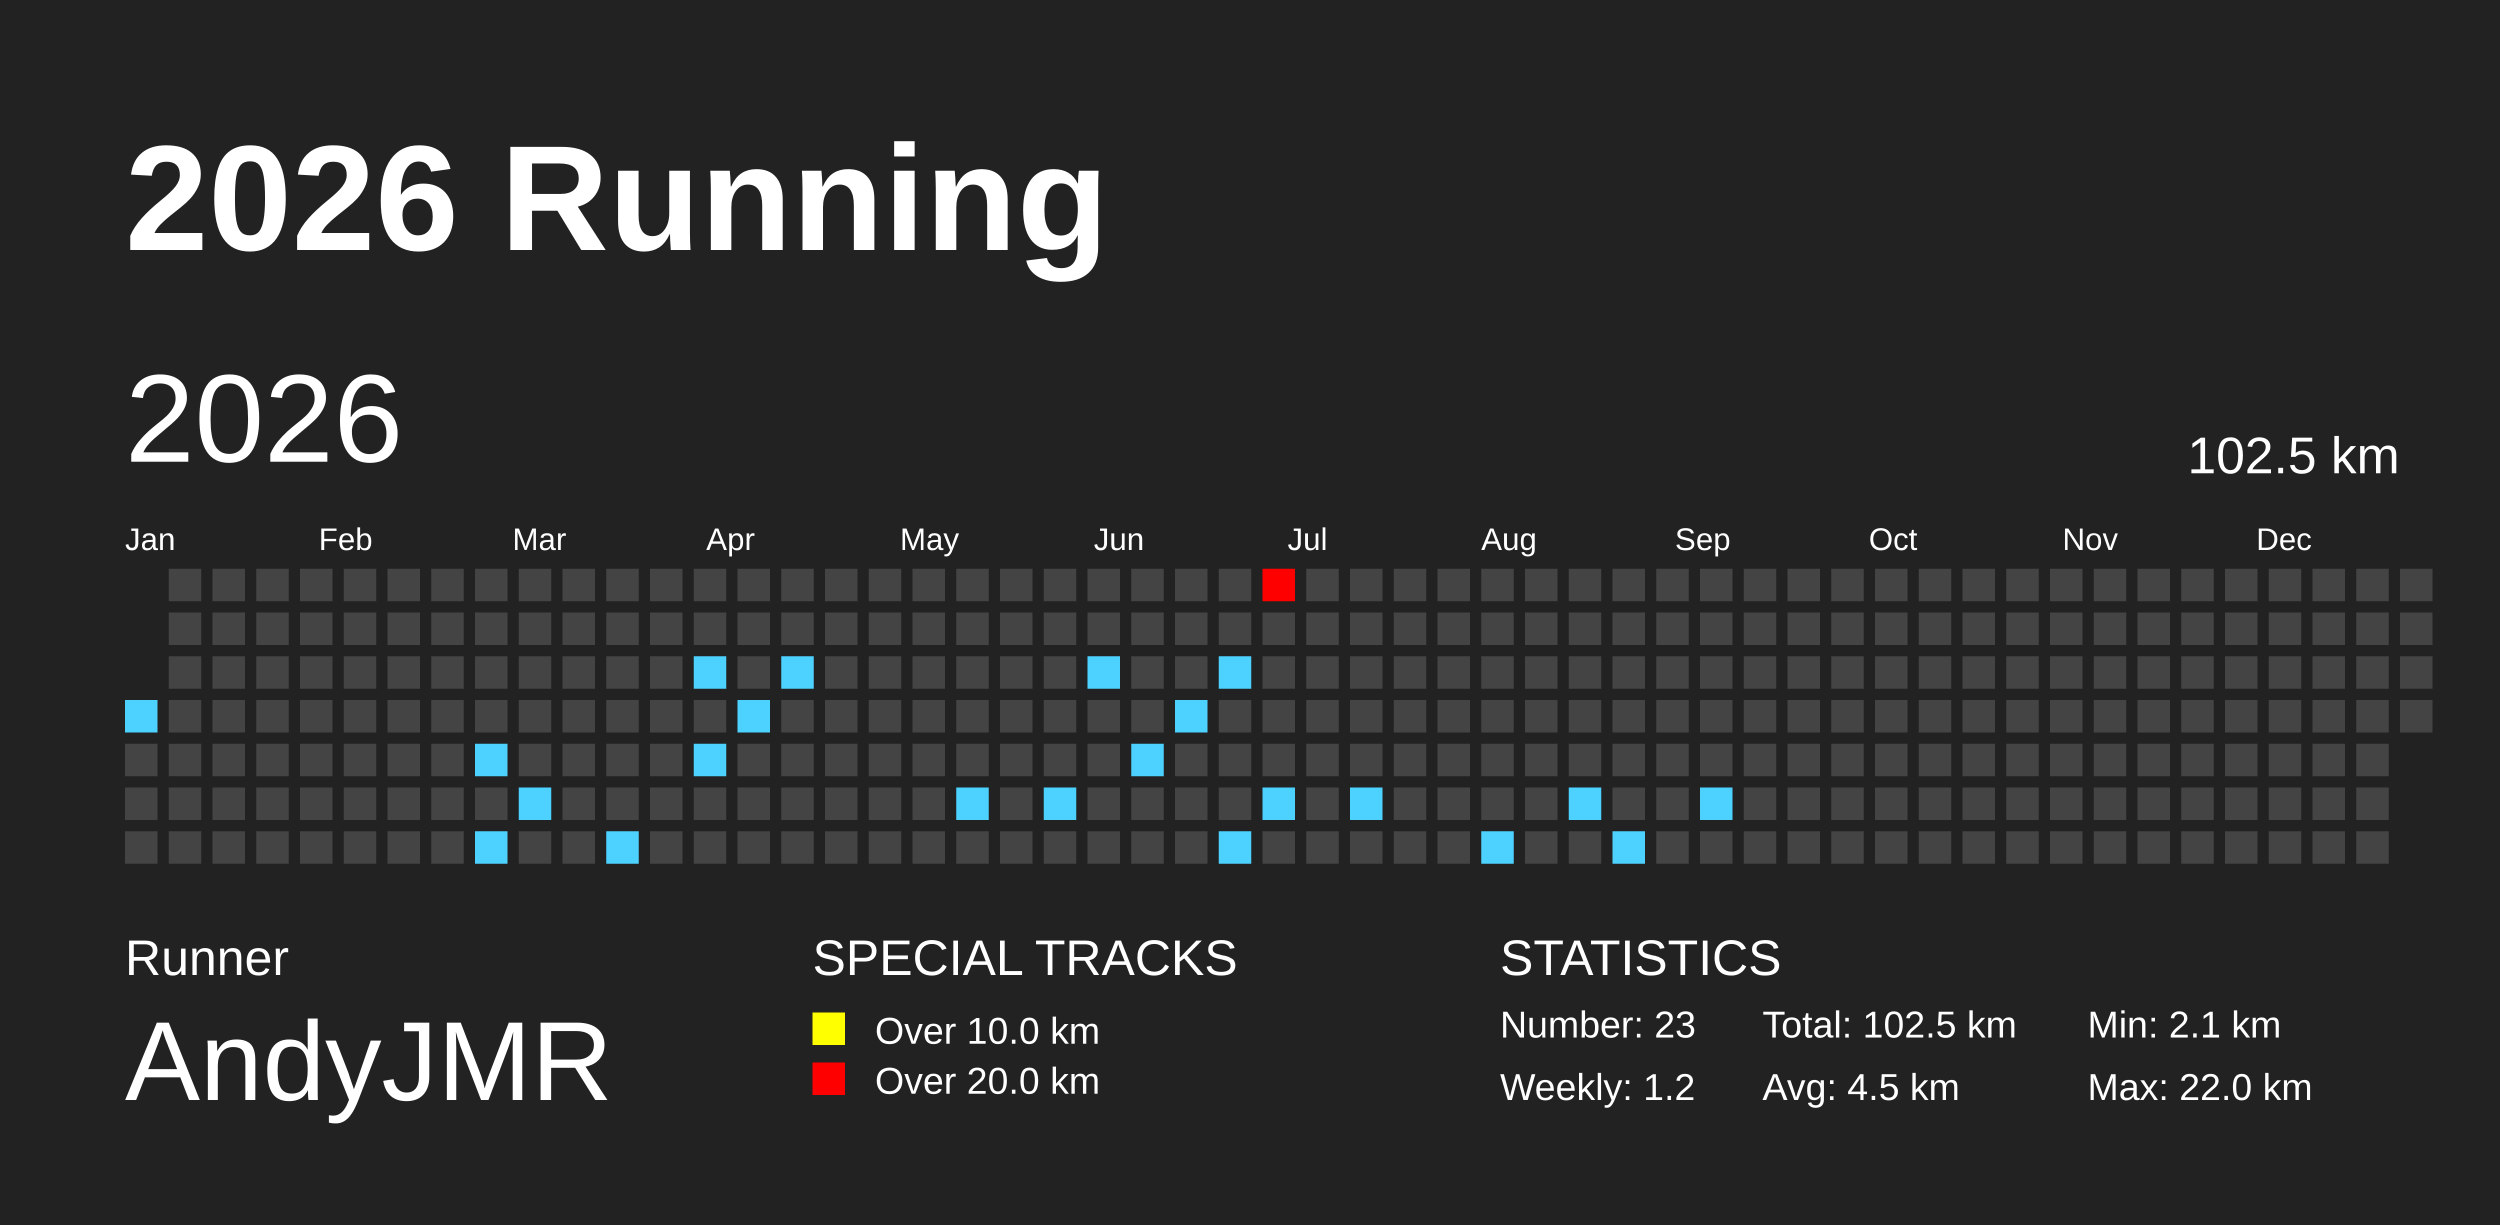
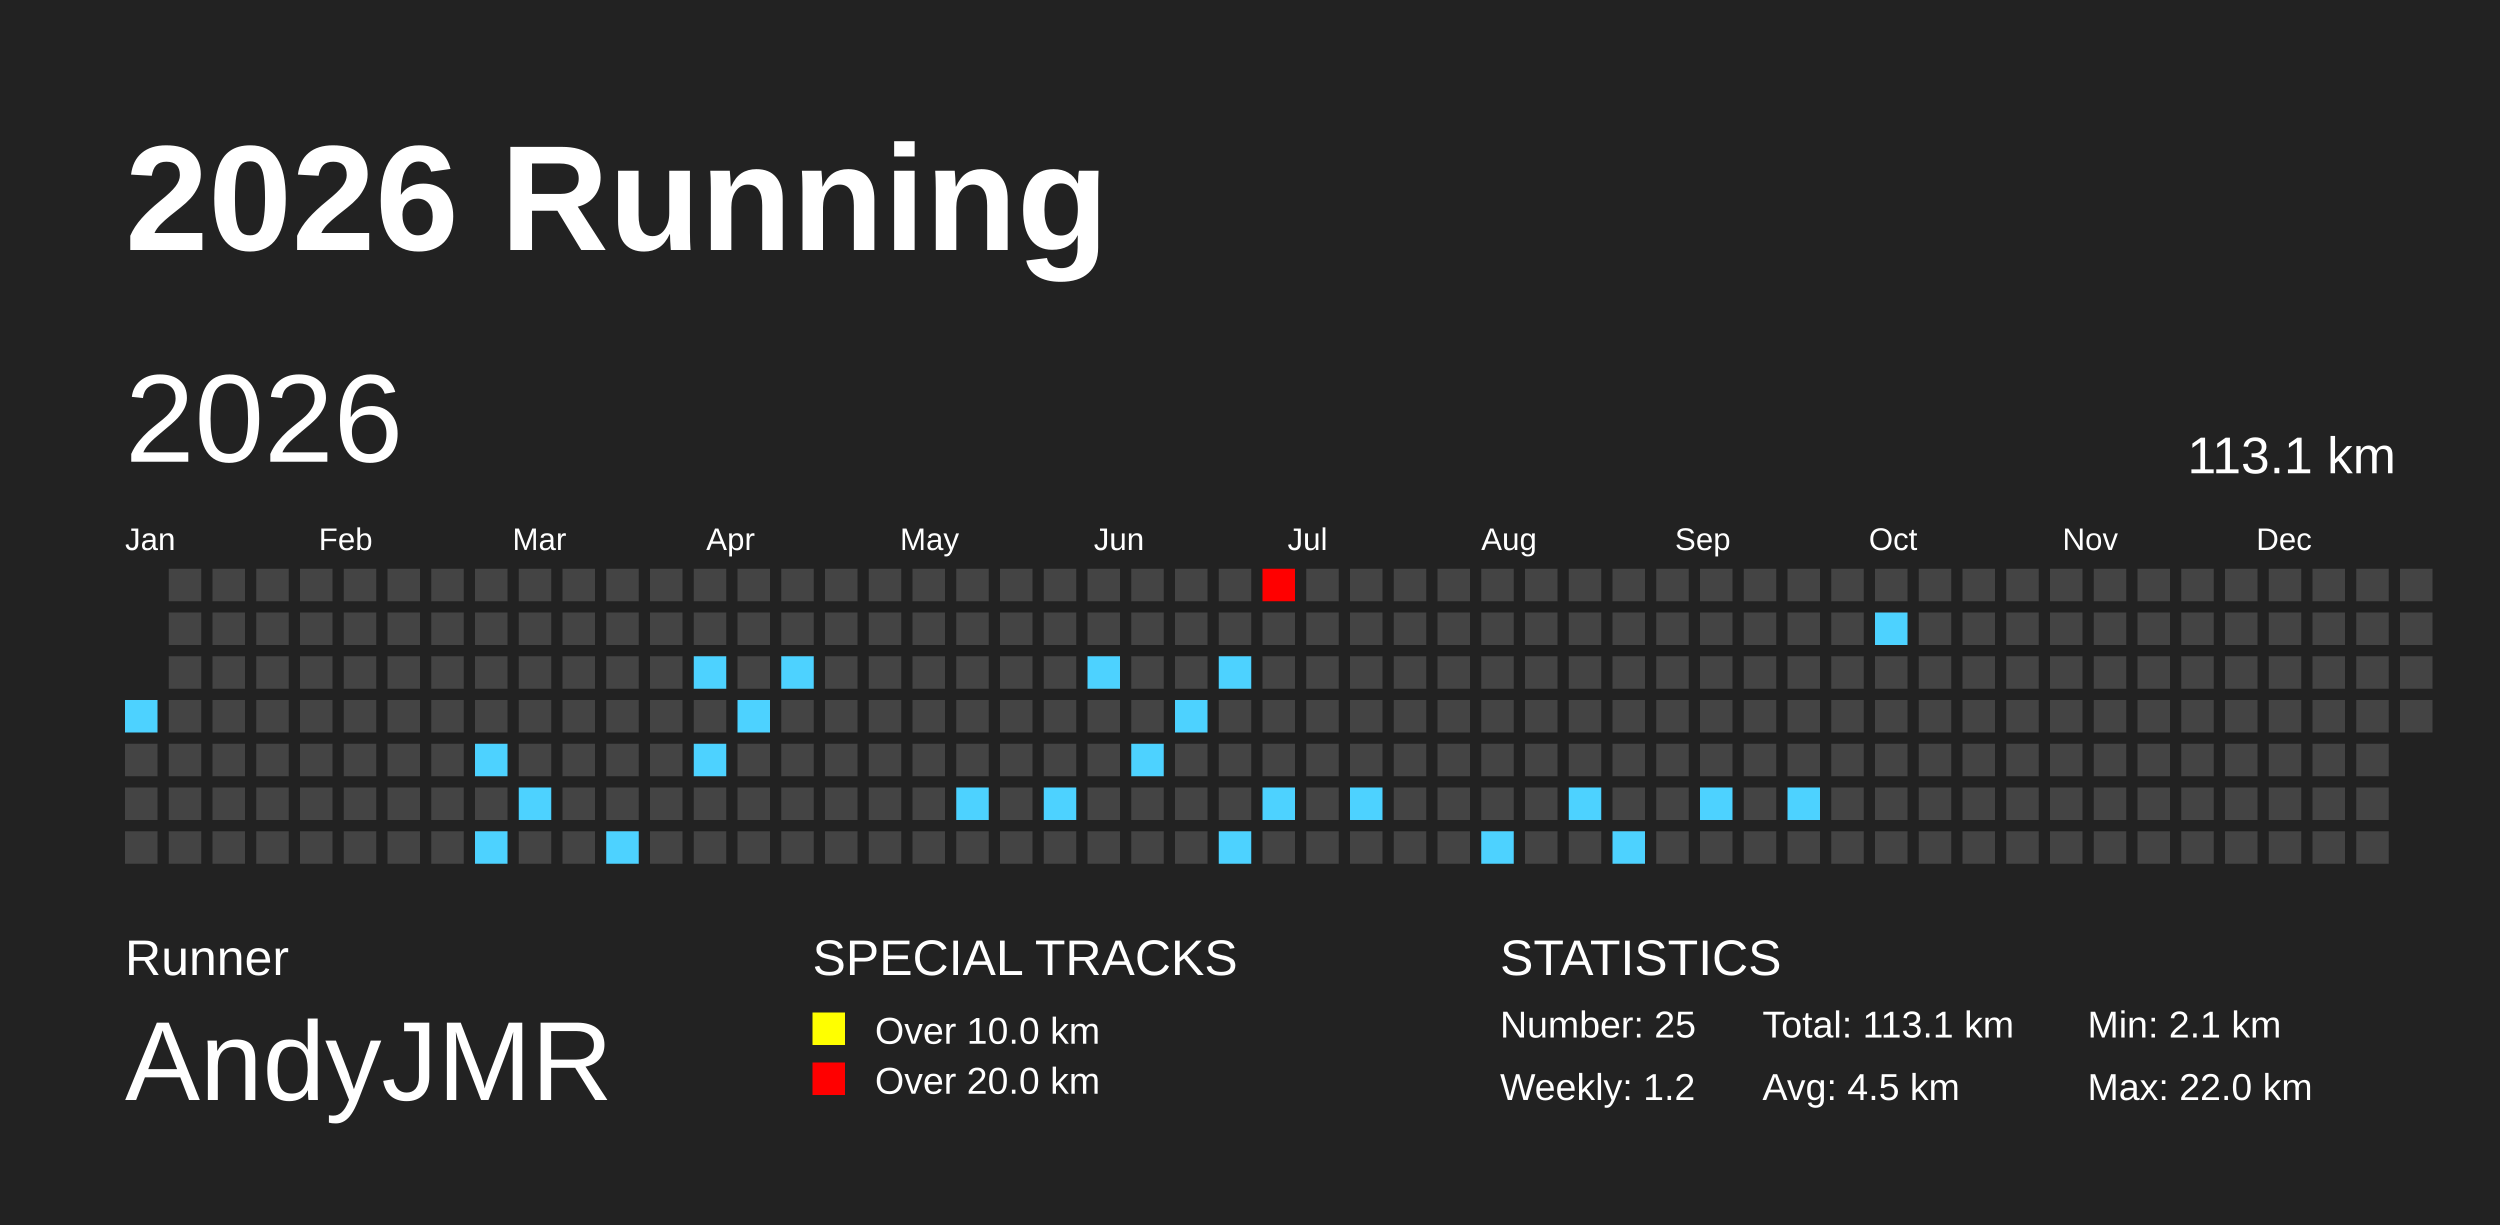
<svg xmlns="http://www.w3.org/2000/svg" baseProfile="full" height="98mm" version="1.1" viewBox="0,0,200,98" width="200mm">
  <defs />
  <rect fill="#222222" height="98" width="200" x="0" y="0" />
  <text fill="#FFFFFF" style="font-size:12px; font-family:Arial; font-weight:bold;" x="10" y="20">2026 Running</text>
  <text fill="#FFFFFF" style="font-size:4px; font-family:Arial" x="10" y="78">Runner</text>
  <text fill="#FFFFFF" style="font-size:9px; font-family:Arial" x="10" y="88">AndyJMR</text>
  <text fill="#FFFFFF" style="font-size:4px; font-family:Arial" x="65" y="78">SPECIAL TRACKS</text>
  <rect fill="yellow" height="2.6" width="2.6" x="65" y="81" />
  <text fill="#FFFFFF" style="font-size:3px; font-family:Arial" x="70" y="83.5">Over 10.0 km</text>
  <rect fill="red" height="2.6" width="2.6" x="65" y="85" />
  <text fill="#FFFFFF" style="font-size:3px; font-family:Arial" x="70" y="87.5">Over 20.0 km</text>
  <text fill="#FFFFFF" style="font-size:4px; font-family:Arial" x="120" y="78">STATISTICS</text>
-   <text fill="#FFFFFF" style="font-size:3px; font-family:Arial" x="120" y="83">Number: 23</text>
+   <text fill="#FFFFFF" style="font-size:3px; font-family:Arial" x="120" y="83">Number: 25</text>
  <text fill="#FFFFFF" style="font-size:3px; font-family:Arial" x="120" y="88">Weekly: 1.2</text>
-   <text fill="#FFFFFF" style="font-size:3px; font-family:Arial" x="141" y="83">Total: 102.5 km</text>
+   <text fill="#FFFFFF" style="font-size:3px; font-family:Arial" x="141" y="83">Total: 113.1 km</text>
  <text fill="#FFFFFF" style="font-size:3px; font-family:Arial" x="141" y="88">Avg: 4.5 km</text>
  <text fill="#FFFFFF" style="font-size:3px; font-family:Arial" x="167" y="83">Min: 2.1 km</text>
  <text fill="#FFFFFF" style="font-size:3px; font-family:Arial" x="167" y="88">Max: 22.0 km</text>
  <text dominant-baseline="hanging" fill="#FFFFFF" style="font-size:10.0px; font-family:Arial;" x="10" y="30">2026</text>
-   <text dominant-baseline="hanging" fill="#FFFFFF" style="font-size:4.125px; font-family:Arial;" x="175" y="35">102.5 km</text>
+   <text dominant-baseline="hanging" fill="#FFFFFF" style="font-size:4.125px; font-family:Arial;" x="175" y="35">113.1 km</text>
  <text fill="#FFFFFF" style="font-size:2.5px; font-family:Arial" x="10.0" y="44">Jan</text>
  <text fill="#FFFFFF" style="font-size:2.5px; font-family:Arial" x="25.5" y="44">Feb</text>
  <text fill="#FFFFFF" style="font-size:2.5px; font-family:Arial" x="41.0" y="44">Mar</text>
  <text fill="#FFFFFF" style="font-size:2.5px; font-family:Arial" x="56.5" y="44">Apr</text>
  <text fill="#FFFFFF" style="font-size:2.5px; font-family:Arial" x="72.0" y="44">May</text>
  <text fill="#FFFFFF" style="font-size:2.5px; font-family:Arial" x="87.5" y="44">Jun</text>
  <text fill="#FFFFFF" style="font-size:2.5px; font-family:Arial" x="103.0" y="44">Jul</text>
  <text fill="#FFFFFF" style="font-size:2.5px; font-family:Arial" x="118.5" y="44">Aug</text>
  <text fill="#FFFFFF" style="font-size:2.5px; font-family:Arial" x="134.0" y="44">Sep</text>
  <text fill="#FFFFFF" style="font-size:2.5px; font-family:Arial" x="149.5" y="44">Oct</text>
  <text fill="#FFFFFF" style="font-size:2.5px; font-family:Arial" x="165.0" y="44">Nov</text>
  <text fill="#FFFFFF" style="font-size:2.5px; font-family:Arial" x="180.5" y="44">Dec</text>
  <rect fill="#4dd2ff" height="2.6" width="2.6" x="10.0" y="56.0" />
  <rect fill="#444444" height="2.6" width="2.6" x="10.0" y="59.5" />
  <rect fill="#444444" height="2.6" width="2.6" x="10.0" y="63.0" />
  <rect fill="#444444" height="2.6" width="2.6" x="10.0" y="66.5" />
  <rect fill="#444444" height="2.6" width="2.6" x="13.5" y="45.5" />
  <rect fill="#444444" height="2.6" width="2.6" x="13.5" y="49.0" />
  <rect fill="#444444" height="2.6" width="2.6" x="13.5" y="52.5" />
  <rect fill="#444444" height="2.6" width="2.6" x="13.5" y="56.0" />
  <rect fill="#444444" height="2.6" width="2.6" x="13.5" y="59.5" />
  <rect fill="#444444" height="2.6" width="2.6" x="13.5" y="63.0" />
  <rect fill="#444444" height="2.6" width="2.6" x="13.5" y="66.5" />
  <rect fill="#444444" height="2.6" width="2.6" x="17.0" y="45.5" />
  <rect fill="#444444" height="2.6" width="2.6" x="17.0" y="49.0" />
  <rect fill="#444444" height="2.6" width="2.6" x="17.0" y="52.5" />
  <rect fill="#444444" height="2.6" width="2.6" x="17.0" y="56.0" />
  <rect fill="#444444" height="2.6" width="2.6" x="17.0" y="59.5" />
  <rect fill="#444444" height="2.6" width="2.6" x="17.0" y="63.0" />
  <rect fill="#444444" height="2.6" width="2.6" x="17.0" y="66.5" />
  <rect fill="#444444" height="2.6" width="2.6" x="20.5" y="45.5" />
  <rect fill="#444444" height="2.6" width="2.6" x="20.5" y="49.0" />
  <rect fill="#444444" height="2.6" width="2.6" x="20.5" y="52.5" />
  <rect fill="#444444" height="2.6" width="2.6" x="20.5" y="56.0" />
  <rect fill="#444444" height="2.6" width="2.6" x="20.5" y="59.5" />
  <rect fill="#444444" height="2.6" width="2.6" x="20.5" y="63.0" />
  <rect fill="#444444" height="2.6" width="2.6" x="20.5" y="66.5" />
  <rect fill="#444444" height="2.6" width="2.6" x="24.0" y="45.5" />
  <rect fill="#444444" height="2.6" width="2.6" x="24.0" y="49.0" />
  <rect fill="#444444" height="2.6" width="2.6" x="24.0" y="52.5" />
  <rect fill="#444444" height="2.6" width="2.6" x="24.0" y="56.0" />
  <rect fill="#444444" height="2.6" width="2.6" x="24.0" y="59.5" />
  <rect fill="#444444" height="2.6" width="2.6" x="24.0" y="63.0" />
  <rect fill="#444444" height="2.6" width="2.6" x="24.0" y="66.5" />
  <rect fill="#444444" height="2.6" width="2.6" x="27.5" y="45.5" />
  <rect fill="#444444" height="2.6" width="2.6" x="27.5" y="49.0" />
  <rect fill="#444444" height="2.6" width="2.6" x="27.5" y="52.5" />
  <rect fill="#444444" height="2.6" width="2.6" x="27.5" y="56.0" />
  <rect fill="#444444" height="2.6" width="2.6" x="27.5" y="59.5" />
  <rect fill="#444444" height="2.6" width="2.6" x="27.5" y="63.0" />
  <rect fill="#444444" height="2.6" width="2.6" x="27.5" y="66.5" />
  <rect fill="#444444" height="2.6" width="2.6" x="31.0" y="45.5" />
  <rect fill="#444444" height="2.6" width="2.6" x="31.0" y="49.0" />
  <rect fill="#444444" height="2.6" width="2.6" x="31.0" y="52.5" />
  <rect fill="#444444" height="2.6" width="2.6" x="31.0" y="56.0" />
  <rect fill="#444444" height="2.6" width="2.6" x="31.0" y="59.5" />
  <rect fill="#444444" height="2.6" width="2.6" x="31.0" y="63.0" />
  <rect fill="#444444" height="2.6" width="2.6" x="31.0" y="66.5" />
  <rect fill="#444444" height="2.6" width="2.6" x="34.5" y="45.5" />
  <rect fill="#444444" height="2.6" width="2.6" x="34.5" y="49.0" />
  <rect fill="#444444" height="2.6" width="2.6" x="34.5" y="52.5" />
  <rect fill="#444444" height="2.6" width="2.6" x="34.5" y="56.0" />
  <rect fill="#444444" height="2.6" width="2.6" x="34.5" y="59.5" />
  <rect fill="#444444" height="2.6" width="2.6" x="34.5" y="63.0" />
  <rect fill="#444444" height="2.6" width="2.6" x="34.5" y="66.5" />
  <rect fill="#444444" height="2.6" width="2.6" x="38.0" y="45.5" />
  <rect fill="#444444" height="2.6" width="2.6" x="38.0" y="49.0" />
  <rect fill="#444444" height="2.6" width="2.6" x="38.0" y="52.5" />
  <rect fill="#444444" height="2.6" width="2.6" x="38.0" y="56.0" />
  <rect fill="#4dd2ff" height="2.6" width="2.6" x="38.0" y="59.5" />
  <rect fill="#444444" height="2.6" width="2.6" x="38.0" y="63.0" />
  <rect fill="#4dd2ff" height="2.6" width="2.6" x="38.0" y="66.5" />
  <rect fill="#444444" height="2.6" width="2.6" x="41.5" y="45.5" />
  <rect fill="#444444" height="2.6" width="2.6" x="41.5" y="49.0" />
  <rect fill="#444444" height="2.6" width="2.6" x="41.5" y="52.5" />
  <rect fill="#444444" height="2.6" width="2.6" x="41.5" y="56.0" />
  <rect fill="#444444" height="2.6" width="2.6" x="41.5" y="59.5" />
  <rect fill="#4dd2ff" height="2.6" width="2.6" x="41.5" y="63.0" />
  <rect fill="#444444" height="2.6" width="2.6" x="41.5" y="66.5" />
  <rect fill="#444444" height="2.6" width="2.6" x="45.0" y="45.5" />
  <rect fill="#444444" height="2.6" width="2.6" x="45.0" y="49.0" />
  <rect fill="#444444" height="2.6" width="2.6" x="45.0" y="52.5" />
  <rect fill="#444444" height="2.6" width="2.6" x="45.0" y="56.0" />
  <rect fill="#444444" height="2.6" width="2.6" x="45.0" y="59.5" />
  <rect fill="#444444" height="2.6" width="2.6" x="45.0" y="63.0" />
  <rect fill="#444444" height="2.6" width="2.6" x="45.0" y="66.5" />
  <rect fill="#444444" height="2.6" width="2.6" x="48.5" y="45.5" />
  <rect fill="#444444" height="2.6" width="2.6" x="48.5" y="49.0" />
  <rect fill="#444444" height="2.6" width="2.6" x="48.5" y="52.5" />
  <rect fill="#444444" height="2.6" width="2.6" x="48.5" y="56.0" />
  <rect fill="#444444" height="2.6" width="2.6" x="48.5" y="59.5" />
  <rect fill="#444444" height="2.6" width="2.6" x="48.5" y="63.0" />
  <rect fill="#4dd2ff" height="2.6" width="2.6" x="48.5" y="66.5" />
  <rect fill="#444444" height="2.6" width="2.6" x="52.0" y="45.5" />
  <rect fill="#444444" height="2.6" width="2.6" x="52.0" y="49.0" />
  <rect fill="#444444" height="2.6" width="2.6" x="52.0" y="52.5" />
  <rect fill="#444444" height="2.6" width="2.6" x="52.0" y="56.0" />
  <rect fill="#444444" height="2.6" width="2.6" x="52.0" y="59.5" />
  <rect fill="#444444" height="2.6" width="2.6" x="52.0" y="63.0" />
  <rect fill="#444444" height="2.6" width="2.6" x="52.0" y="66.5" />
  <rect fill="#444444" height="2.6" width="2.6" x="55.5" y="45.5" />
  <rect fill="#444444" height="2.6" width="2.6" x="55.5" y="49.0" />
  <rect fill="#4dd2ff" height="2.6" width="2.6" x="55.5" y="52.5" />
  <rect fill="#444444" height="2.6" width="2.6" x="55.5" y="56.0" />
  <rect fill="#4dd2ff" height="2.6" width="2.6" x="55.5" y="59.5" />
  <rect fill="#444444" height="2.6" width="2.6" x="55.5" y="63.0" />
  <rect fill="#444444" height="2.6" width="2.6" x="55.5" y="66.5" />
  <rect fill="#444444" height="2.6" width="2.6" x="59.0" y="45.5" />
  <rect fill="#444444" height="2.6" width="2.6" x="59.0" y="49.0" />
  <rect fill="#444444" height="2.6" width="2.6" x="59.0" y="52.5" />
  <rect fill="#4dd2ff" height="2.6" width="2.6" x="59.0" y="56.0" />
  <rect fill="#444444" height="2.6" width="2.6" x="59.0" y="59.5" />
  <rect fill="#444444" height="2.6" width="2.6" x="59.0" y="63.0" />
  <rect fill="#444444" height="2.6" width="2.6" x="59.0" y="66.5" />
  <rect fill="#444444" height="2.6" width="2.6" x="62.5" y="45.5" />
  <rect fill="#444444" height="2.6" width="2.6" x="62.5" y="49.0" />
  <rect fill="#4dd2ff" height="2.6" width="2.6" x="62.5" y="52.5" />
  <rect fill="#444444" height="2.6" width="2.6" x="62.5" y="56.0" />
  <rect fill="#444444" height="2.6" width="2.6" x="62.5" y="59.5" />
  <rect fill="#444444" height="2.6" width="2.6" x="62.5" y="63.0" />
  <rect fill="#444444" height="2.6" width="2.6" x="62.5" y="66.5" />
  <rect fill="#444444" height="2.6" width="2.6" x="66.0" y="45.5" />
  <rect fill="#444444" height="2.6" width="2.6" x="66.0" y="49.0" />
  <rect fill="#444444" height="2.6" width="2.6" x="66.0" y="52.5" />
  <rect fill="#444444" height="2.6" width="2.6" x="66.0" y="56.0" />
  <rect fill="#444444" height="2.6" width="2.6" x="66.0" y="59.5" />
  <rect fill="#444444" height="2.6" width="2.6" x="66.0" y="63.0" />
  <rect fill="#444444" height="2.6" width="2.6" x="66.0" y="66.5" />
  <rect fill="#444444" height="2.6" width="2.6" x="69.5" y="45.5" />
  <rect fill="#444444" height="2.6" width="2.6" x="69.5" y="49.0" />
  <rect fill="#444444" height="2.6" width="2.6" x="69.5" y="52.5" />
  <rect fill="#444444" height="2.6" width="2.6" x="69.5" y="56.0" />
  <rect fill="#444444" height="2.6" width="2.6" x="69.5" y="59.5" />
  <rect fill="#444444" height="2.6" width="2.6" x="69.5" y="63.0" />
  <rect fill="#444444" height="2.6" width="2.6" x="69.5" y="66.5" />
  <rect fill="#444444" height="2.6" width="2.6" x="73.0" y="45.5" />
  <rect fill="#444444" height="2.6" width="2.6" x="73.0" y="49.0" />
  <rect fill="#444444" height="2.6" width="2.6" x="73.0" y="52.5" />
  <rect fill="#444444" height="2.6" width="2.6" x="73.0" y="56.0" />
  <rect fill="#444444" height="2.6" width="2.6" x="73.0" y="59.5" />
  <rect fill="#444444" height="2.6" width="2.6" x="73.0" y="63.0" />
  <rect fill="#444444" height="2.6" width="2.6" x="73.0" y="66.5" />
  <rect fill="#444444" height="2.6" width="2.6" x="76.5" y="45.5" />
  <rect fill="#444444" height="2.6" width="2.6" x="76.5" y="49.0" />
  <rect fill="#444444" height="2.6" width="2.6" x="76.5" y="52.5" />
  <rect fill="#444444" height="2.6" width="2.6" x="76.5" y="56.0" />
  <rect fill="#444444" height="2.6" width="2.6" x="76.5" y="59.5" />
  <rect fill="#4dd2ff" height="2.6" width="2.6" x="76.5" y="63.0" />
  <rect fill="#444444" height="2.6" width="2.6" x="76.5" y="66.5" />
  <rect fill="#444444" height="2.6" width="2.6" x="80.0" y="45.5" />
  <rect fill="#444444" height="2.6" width="2.6" x="80.0" y="49.0" />
  <rect fill="#444444" height="2.6" width="2.6" x="80.0" y="52.5" />
  <rect fill="#444444" height="2.6" width="2.6" x="80.0" y="56.0" />
  <rect fill="#444444" height="2.6" width="2.6" x="80.0" y="59.5" />
  <rect fill="#444444" height="2.6" width="2.6" x="80.0" y="63.0" />
  <rect fill="#444444" height="2.6" width="2.6" x="80.0" y="66.5" />
  <rect fill="#444444" height="2.6" width="2.6" x="83.5" y="45.5" />
  <rect fill="#444444" height="2.6" width="2.6" x="83.5" y="49.0" />
  <rect fill="#444444" height="2.6" width="2.6" x="83.5" y="52.5" />
  <rect fill="#444444" height="2.6" width="2.6" x="83.5" y="56.0" />
  <rect fill="#444444" height="2.6" width="2.6" x="83.5" y="59.5" />
  <rect fill="#4dd2ff" height="2.6" width="2.6" x="83.5" y="63.0" />
  <rect fill="#444444" height="2.6" width="2.6" x="83.5" y="66.5" />
  <rect fill="#444444" height="2.6" width="2.6" x="87.0" y="45.5" />
  <rect fill="#444444" height="2.6" width="2.6" x="87.0" y="49.0" />
  <rect fill="#4dd2ff" height="2.6" width="2.6" x="87.0" y="52.5" />
  <rect fill="#444444" height="2.6" width="2.6" x="87.0" y="56.0" />
  <rect fill="#444444" height="2.6" width="2.6" x="87.0" y="59.5" />
  <rect fill="#444444" height="2.6" width="2.6" x="87.0" y="63.0" />
  <rect fill="#444444" height="2.6" width="2.6" x="87.0" y="66.5" />
  <rect fill="#444444" height="2.6" width="2.6" x="90.5" y="45.5" />
  <rect fill="#444444" height="2.6" width="2.6" x="90.5" y="49.0" />
  <rect fill="#444444" height="2.6" width="2.6" x="90.5" y="52.5" />
  <rect fill="#444444" height="2.6" width="2.6" x="90.5" y="56.0" />
  <rect fill="#4dd2ff" height="2.6" width="2.6" x="90.5" y="59.5" />
  <rect fill="#444444" height="2.6" width="2.6" x="90.5" y="63.0" />
  <rect fill="#444444" height="2.6" width="2.6" x="90.5" y="66.5" />
  <rect fill="#444444" height="2.6" width="2.6" x="94.0" y="45.5" />
  <rect fill="#444444" height="2.6" width="2.6" x="94.0" y="49.0" />
  <rect fill="#444444" height="2.6" width="2.6" x="94.0" y="52.5" />
  <rect fill="#4dd2ff" height="2.6" width="2.6" x="94.0" y="56.0" />
  <rect fill="#444444" height="2.6" width="2.6" x="94.0" y="59.5" />
  <rect fill="#444444" height="2.6" width="2.6" x="94.0" y="63.0" />
  <rect fill="#444444" height="2.6" width="2.6" x="94.0" y="66.5" />
  <rect fill="#444444" height="2.6" width="2.6" x="97.5" y="45.5" />
  <rect fill="#444444" height="2.6" width="2.6" x="97.5" y="49.0" />
  <rect fill="#4dd2ff" height="2.6" width="2.6" x="97.5" y="52.5" />
  <rect fill="#444444" height="2.6" width="2.6" x="97.5" y="56.0" />
  <rect fill="#444444" height="2.6" width="2.6" x="97.5" y="59.5" />
  <rect fill="#444444" height="2.6" width="2.6" x="97.5" y="63.0" />
  <rect fill="#4dd2ff" height="2.6" width="2.6" x="97.5" y="66.5" />
  <rect fill="red" height="2.6" width="2.6" x="101.0" y="45.5" />
  <rect fill="#444444" height="2.6" width="2.6" x="101.0" y="49.0" />
  <rect fill="#444444" height="2.6" width="2.6" x="101.0" y="52.5" />
  <rect fill="#444444" height="2.6" width="2.6" x="101.0" y="56.0" />
  <rect fill="#444444" height="2.6" width="2.6" x="101.0" y="59.5" />
  <rect fill="#4dd2ff" height="2.6" width="2.6" x="101.0" y="63.0" />
  <rect fill="#444444" height="2.6" width="2.6" x="101.0" y="66.5" />
  <rect fill="#444444" height="2.6" width="2.6" x="104.5" y="45.5" />
  <rect fill="#444444" height="2.6" width="2.6" x="104.5" y="49.0" />
  <rect fill="#444444" height="2.6" width="2.6" x="104.5" y="52.5" />
  <rect fill="#444444" height="2.6" width="2.6" x="104.5" y="56.0" />
  <rect fill="#444444" height="2.6" width="2.6" x="104.5" y="59.5" />
  <rect fill="#444444" height="2.6" width="2.6" x="104.5" y="63.0" />
  <rect fill="#444444" height="2.6" width="2.6" x="104.5" y="66.5" />
  <rect fill="#444444" height="2.6" width="2.6" x="108.0" y="45.5" />
  <rect fill="#444444" height="2.6" width="2.6" x="108.0" y="49.0" />
  <rect fill="#444444" height="2.6" width="2.6" x="108.0" y="52.5" />
  <rect fill="#444444" height="2.6" width="2.6" x="108.0" y="56.0" />
  <rect fill="#444444" height="2.6" width="2.6" x="108.0" y="59.5" />
  <rect fill="#4dd2ff" height="2.6" width="2.6" x="108.0" y="63.0" />
  <rect fill="#444444" height="2.6" width="2.6" x="108.0" y="66.5" />
  <rect fill="#444444" height="2.6" width="2.6" x="111.5" y="45.5" />
  <rect fill="#444444" height="2.6" width="2.6" x="111.5" y="49.0" />
  <rect fill="#444444" height="2.6" width="2.6" x="111.5" y="52.5" />
  <rect fill="#444444" height="2.6" width="2.6" x="111.5" y="56.0" />
  <rect fill="#444444" height="2.6" width="2.6" x="111.5" y="59.5" />
  <rect fill="#444444" height="2.6" width="2.6" x="111.5" y="63.0" />
  <rect fill="#444444" height="2.6" width="2.6" x="111.5" y="66.5" />
  <rect fill="#444444" height="2.6" width="2.6" x="115.0" y="45.5" />
  <rect fill="#444444" height="2.6" width="2.6" x="115.0" y="49.0" />
  <rect fill="#444444" height="2.6" width="2.6" x="115.0" y="52.5" />
  <rect fill="#444444" height="2.6" width="2.6" x="115.0" y="56.0" />
  <rect fill="#444444" height="2.6" width="2.6" x="115.0" y="59.5" />
  <rect fill="#444444" height="2.6" width="2.6" x="115.0" y="63.0" />
  <rect fill="#444444" height="2.6" width="2.6" x="115.0" y="66.5" />
  <rect fill="#444444" height="2.6" width="2.6" x="118.5" y="45.5" />
  <rect fill="#444444" height="2.6" width="2.6" x="118.5" y="49.0" />
  <rect fill="#444444" height="2.6" width="2.6" x="118.5" y="52.5" />
  <rect fill="#444444" height="2.6" width="2.6" x="118.5" y="56.0" />
  <rect fill="#444444" height="2.6" width="2.6" x="118.5" y="59.5" />
  <rect fill="#444444" height="2.6" width="2.6" x="118.5" y="63.0" />
  <rect fill="#4dd2ff" height="2.6" width="2.6" x="118.5" y="66.5" />
  <rect fill="#444444" height="2.6" width="2.6" x="122.0" y="45.5" />
  <rect fill="#444444" height="2.6" width="2.6" x="122.0" y="49.0" />
  <rect fill="#444444" height="2.6" width="2.6" x="122.0" y="52.5" />
  <rect fill="#444444" height="2.6" width="2.6" x="122.0" y="56.0" />
  <rect fill="#444444" height="2.6" width="2.6" x="122.0" y="59.5" />
  <rect fill="#444444" height="2.6" width="2.6" x="122.0" y="63.0" />
  <rect fill="#444444" height="2.6" width="2.6" x="122.0" y="66.5" />
  <rect fill="#444444" height="2.6" width="2.6" x="125.5" y="45.5" />
  <rect fill="#444444" height="2.6" width="2.6" x="125.5" y="49.0" />
  <rect fill="#444444" height="2.6" width="2.6" x="125.5" y="52.5" />
  <rect fill="#444444" height="2.6" width="2.6" x="125.5" y="56.0" />
  <rect fill="#444444" height="2.6" width="2.6" x="125.5" y="59.5" />
  <rect fill="#4dd2ff" height="2.6" width="2.6" x="125.5" y="63.0" />
  <rect fill="#444444" height="2.6" width="2.6" x="125.5" y="66.5" />
  <rect fill="#444444" height="2.6" width="2.6" x="129.0" y="45.5" />
  <rect fill="#444444" height="2.6" width="2.6" x="129.0" y="49.0" />
  <rect fill="#444444" height="2.6" width="2.6" x="129.0" y="52.5" />
  <rect fill="#444444" height="2.6" width="2.6" x="129.0" y="56.0" />
  <rect fill="#444444" height="2.6" width="2.6" x="129.0" y="59.5" />
  <rect fill="#444444" height="2.6" width="2.6" x="129.0" y="63.0" />
  <rect fill="#4dd2ff" height="2.6" width="2.6" x="129.0" y="66.5" />
  <rect fill="#444444" height="2.6" width="2.6" x="132.5" y="45.5" />
  <rect fill="#444444" height="2.6" width="2.6" x="132.5" y="49.0" />
  <rect fill="#444444" height="2.6" width="2.6" x="132.5" y="52.5" />
  <rect fill="#444444" height="2.6" width="2.6" x="132.5" y="56.0" />
  <rect fill="#444444" height="2.6" width="2.6" x="132.5" y="59.5" />
  <rect fill="#444444" height="2.6" width="2.6" x="132.5" y="63.0" />
  <rect fill="#444444" height="2.6" width="2.6" x="132.5" y="66.5" />
  <rect fill="#444444" height="2.6" width="2.6" x="136.0" y="45.5" />
  <rect fill="#444444" height="2.6" width="2.6" x="136.0" y="49.0" />
  <rect fill="#444444" height="2.6" width="2.6" x="136.0" y="52.5" />
  <rect fill="#444444" height="2.6" width="2.6" x="136.0" y="56.0" />
  <rect fill="#444444" height="2.6" width="2.6" x="136.0" y="59.5" />
  <rect fill="#4dd2ff" height="2.6" width="2.6" x="136.0" y="63.0" />
  <rect fill="#444444" height="2.6" width="2.6" x="136.0" y="66.5" />
  <rect fill="#444444" height="2.6" width="2.6" x="139.5" y="45.5" />
  <rect fill="#444444" height="2.6" width="2.6" x="139.5" y="49.0" />
  <rect fill="#444444" height="2.6" width="2.6" x="139.5" y="52.5" />
  <rect fill="#444444" height="2.6" width="2.6" x="139.5" y="56.0" />
  <rect fill="#444444" height="2.6" width="2.6" x="139.5" y="59.5" />
  <rect fill="#444444" height="2.6" width="2.6" x="139.5" y="63.0" />
  <rect fill="#444444" height="2.6" width="2.6" x="139.5" y="66.5" />
  <rect fill="#444444" height="2.6" width="2.6" x="143.0" y="45.5" />
  <rect fill="#444444" height="2.6" width="2.6" x="143.0" y="49.0" />
  <rect fill="#444444" height="2.6" width="2.6" x="143.0" y="52.5" />
  <rect fill="#444444" height="2.6" width="2.6" x="143.0" y="56.0" />
  <rect fill="#444444" height="2.6" width="2.6" x="143.0" y="59.5" />
-   <rect fill="#444444" height="2.6" width="2.6" x="143.0" y="63.0" />
+   <rect fill="#4dd2ff" height="2.6" width="2.6" x="143.0" y="63.0" />
  <rect fill="#444444" height="2.6" width="2.6" x="143.0" y="66.5" />
  <rect fill="#444444" height="2.6" width="2.6" x="146.5" y="45.5" />
  <rect fill="#444444" height="2.6" width="2.6" x="146.5" y="49.0" />
  <rect fill="#444444" height="2.6" width="2.6" x="146.5" y="52.5" />
  <rect fill="#444444" height="2.6" width="2.6" x="146.5" y="56.0" />
  <rect fill="#444444" height="2.6" width="2.6" x="146.5" y="59.5" />
  <rect fill="#444444" height="2.6" width="2.6" x="146.5" y="63.0" />
  <rect fill="#444444" height="2.6" width="2.6" x="146.5" y="66.5" />
  <rect fill="#444444" height="2.6" width="2.6" x="150.0" y="45.5" />
-   <rect fill="#444444" height="2.6" width="2.6" x="150.0" y="49.0" />
+   <rect fill="#4dd2ff" height="2.6" width="2.6" x="150.0" y="49.0" />
  <rect fill="#444444" height="2.6" width="2.6" x="150.0" y="52.5" />
  <rect fill="#444444" height="2.6" width="2.6" x="150.0" y="56.0" />
  <rect fill="#444444" height="2.6" width="2.6" x="150.0" y="59.5" />
  <rect fill="#444444" height="2.6" width="2.6" x="150.0" y="63.0" />
  <rect fill="#444444" height="2.6" width="2.6" x="150.0" y="66.5" />
  <rect fill="#444444" height="2.6" width="2.6" x="153.5" y="45.5" />
  <rect fill="#444444" height="2.6" width="2.6" x="153.5" y="49.0" />
  <rect fill="#444444" height="2.6" width="2.6" x="153.5" y="52.5" />
  <rect fill="#444444" height="2.6" width="2.6" x="153.5" y="56.0" />
  <rect fill="#444444" height="2.6" width="2.6" x="153.5" y="59.5" />
  <rect fill="#444444" height="2.6" width="2.6" x="153.5" y="63.0" />
  <rect fill="#444444" height="2.6" width="2.6" x="153.5" y="66.5" />
  <rect fill="#444444" height="2.6" width="2.6" x="157.0" y="45.5" />
  <rect fill="#444444" height="2.6" width="2.6" x="157.0" y="49.0" />
  <rect fill="#444444" height="2.6" width="2.6" x="157.0" y="52.5" />
  <rect fill="#444444" height="2.6" width="2.6" x="157.0" y="56.0" />
  <rect fill="#444444" height="2.6" width="2.6" x="157.0" y="59.5" />
  <rect fill="#444444" height="2.6" width="2.6" x="157.0" y="63.0" />
  <rect fill="#444444" height="2.6" width="2.6" x="157.0" y="66.5" />
  <rect fill="#444444" height="2.6" width="2.6" x="160.5" y="45.5" />
  <rect fill="#444444" height="2.6" width="2.6" x="160.5" y="49.0" />
  <rect fill="#444444" height="2.6" width="2.6" x="160.5" y="52.5" />
  <rect fill="#444444" height="2.6" width="2.6" x="160.5" y="56.0" />
  <rect fill="#444444" height="2.6" width="2.6" x="160.5" y="59.5" />
  <rect fill="#444444" height="2.6" width="2.6" x="160.5" y="63.0" />
  <rect fill="#444444" height="2.6" width="2.6" x="160.5" y="66.5" />
  <rect fill="#444444" height="2.6" width="2.6" x="164.0" y="45.5" />
  <rect fill="#444444" height="2.6" width="2.6" x="164.0" y="49.0" />
  <rect fill="#444444" height="2.6" width="2.6" x="164.0" y="52.5" />
  <rect fill="#444444" height="2.6" width="2.6" x="164.0" y="56.0" />
  <rect fill="#444444" height="2.6" width="2.6" x="164.0" y="59.5" />
  <rect fill="#444444" height="2.6" width="2.6" x="164.0" y="63.0" />
  <rect fill="#444444" height="2.6" width="2.6" x="164.0" y="66.5" />
  <rect fill="#444444" height="2.6" width="2.6" x="167.5" y="45.5" />
  <rect fill="#444444" height="2.6" width="2.6" x="167.5" y="49.0" />
  <rect fill="#444444" height="2.6" width="2.6" x="167.5" y="52.5" />
  <rect fill="#444444" height="2.6" width="2.6" x="167.5" y="56.0" />
  <rect fill="#444444" height="2.6" width="2.6" x="167.5" y="59.5" />
  <rect fill="#444444" height="2.6" width="2.6" x="167.5" y="63.0" />
  <rect fill="#444444" height="2.6" width="2.6" x="167.5" y="66.5" />
  <rect fill="#444444" height="2.6" width="2.6" x="171.0" y="45.5" />
  <rect fill="#444444" height="2.6" width="2.6" x="171.0" y="49.0" />
  <rect fill="#444444" height="2.6" width="2.6" x="171.0" y="52.5" />
  <rect fill="#444444" height="2.6" width="2.6" x="171.0" y="56.0" />
  <rect fill="#444444" height="2.6" width="2.6" x="171.0" y="59.5" />
  <rect fill="#444444" height="2.6" width="2.6" x="171.0" y="63.0" />
  <rect fill="#444444" height="2.6" width="2.6" x="171.0" y="66.5" />
  <rect fill="#444444" height="2.6" width="2.6" x="174.5" y="45.5" />
  <rect fill="#444444" height="2.6" width="2.6" x="174.5" y="49.0" />
  <rect fill="#444444" height="2.6" width="2.6" x="174.5" y="52.5" />
  <rect fill="#444444" height="2.6" width="2.6" x="174.5" y="56.0" />
  <rect fill="#444444" height="2.6" width="2.6" x="174.5" y="59.5" />
  <rect fill="#444444" height="2.6" width="2.6" x="174.5" y="63.0" />
  <rect fill="#444444" height="2.6" width="2.6" x="174.5" y="66.5" />
  <rect fill="#444444" height="2.6" width="2.6" x="178.0" y="45.5" />
  <rect fill="#444444" height="2.6" width="2.6" x="178.0" y="49.0" />
  <rect fill="#444444" height="2.6" width="2.6" x="178.0" y="52.5" />
  <rect fill="#444444" height="2.6" width="2.6" x="178.0" y="56.0" />
  <rect fill="#444444" height="2.6" width="2.6" x="178.0" y="59.5" />
  <rect fill="#444444" height="2.6" width="2.6" x="178.0" y="63.0" />
  <rect fill="#444444" height="2.6" width="2.6" x="178.0" y="66.5" />
  <rect fill="#444444" height="2.6" width="2.6" x="181.5" y="45.5" />
  <rect fill="#444444" height="2.6" width="2.6" x="181.5" y="49.0" />
  <rect fill="#444444" height="2.6" width="2.6" x="181.5" y="52.5" />
  <rect fill="#444444" height="2.6" width="2.6" x="181.5" y="56.0" />
  <rect fill="#444444" height="2.6" width="2.6" x="181.5" y="59.5" />
  <rect fill="#444444" height="2.6" width="2.6" x="181.5" y="63.0" />
  <rect fill="#444444" height="2.6" width="2.6" x="181.5" y="66.5" />
  <rect fill="#444444" height="2.6" width="2.6" x="185.0" y="45.5" />
  <rect fill="#444444" height="2.6" width="2.6" x="185.0" y="49.0" />
  <rect fill="#444444" height="2.6" width="2.6" x="185.0" y="52.5" />
  <rect fill="#444444" height="2.6" width="2.6" x="185.0" y="56.0" />
  <rect fill="#444444" height="2.6" width="2.6" x="185.0" y="59.5" />
  <rect fill="#444444" height="2.6" width="2.6" x="185.0" y="63.0" />
  <rect fill="#444444" height="2.6" width="2.6" x="185.0" y="66.5" />
  <rect fill="#444444" height="2.6" width="2.6" x="188.5" y="45.5" />
  <rect fill="#444444" height="2.6" width="2.6" x="188.5" y="49.0" />
  <rect fill="#444444" height="2.6" width="2.6" x="188.5" y="52.5" />
  <rect fill="#444444" height="2.6" width="2.6" x="188.5" y="56.0" />
  <rect fill="#444444" height="2.6" width="2.6" x="188.5" y="59.5" />
  <rect fill="#444444" height="2.6" width="2.6" x="188.5" y="63.0" />
  <rect fill="#444444" height="2.6" width="2.6" x="188.5" y="66.5" />
  <rect fill="#444444" height="2.6" width="2.6" x="192.0" y="45.5" />
  <rect fill="#444444" height="2.6" width="2.6" x="192.0" y="49.0" />
  <rect fill="#444444" height="2.6" width="2.6" x="192.0" y="52.5" />
  <rect fill="#444444" height="2.6" width="2.6" x="192.0" y="56.0" />
</svg>
